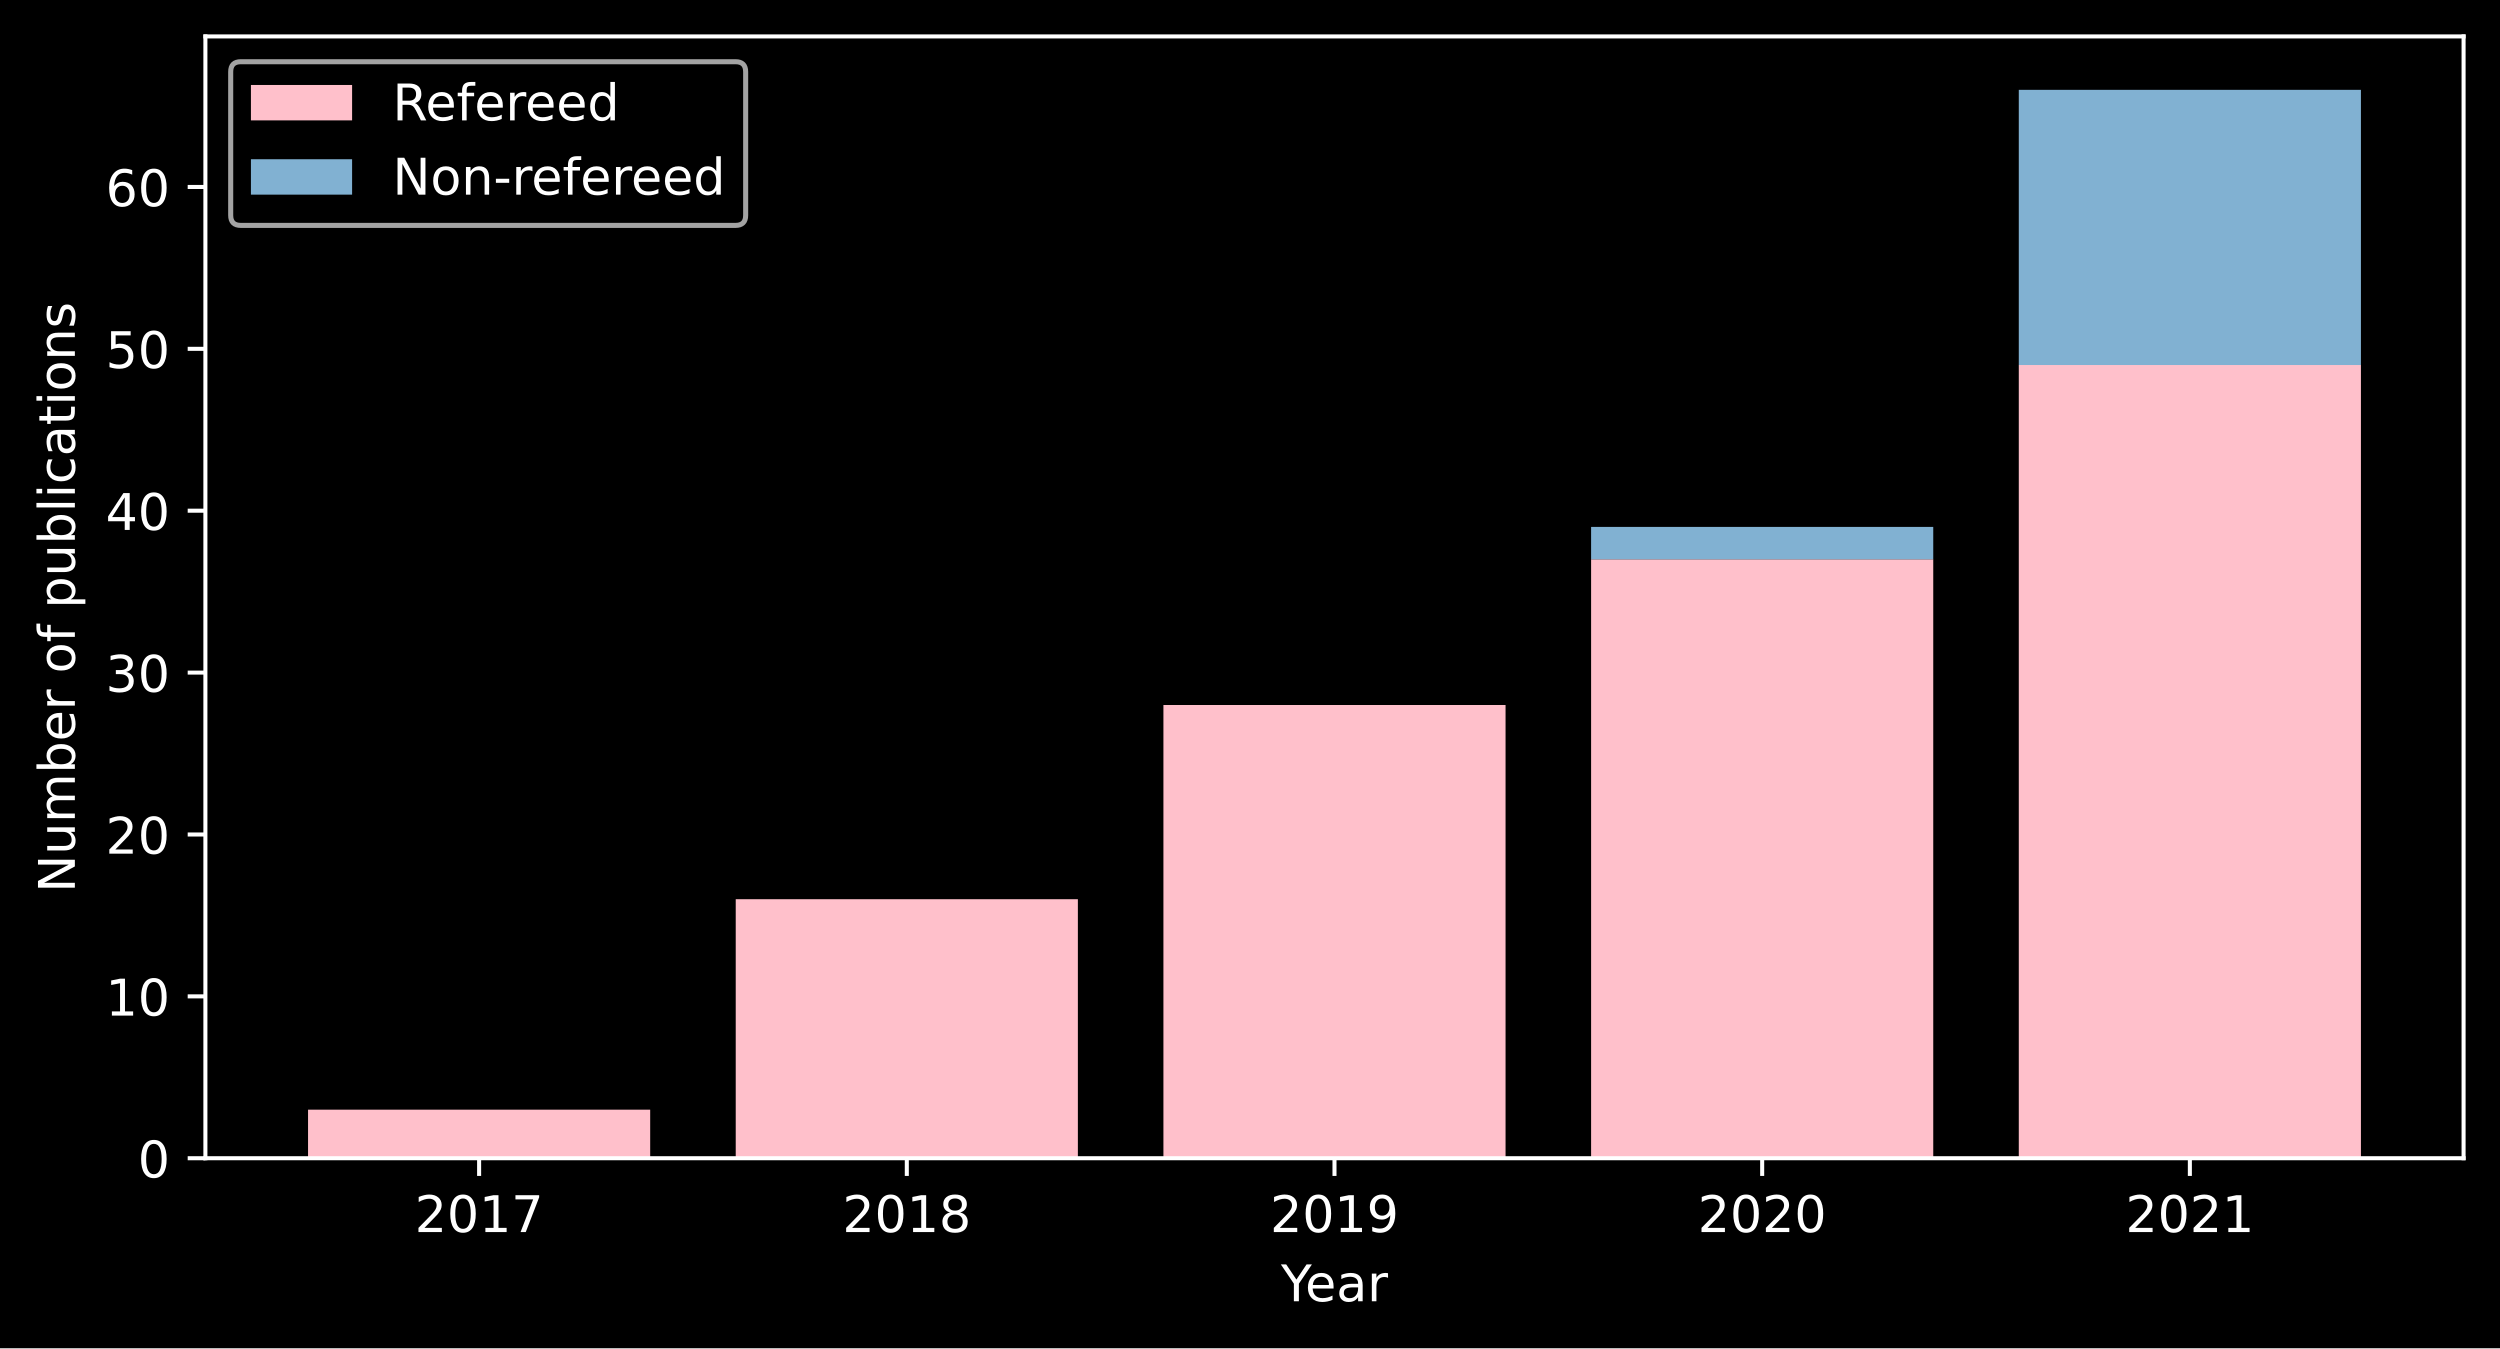
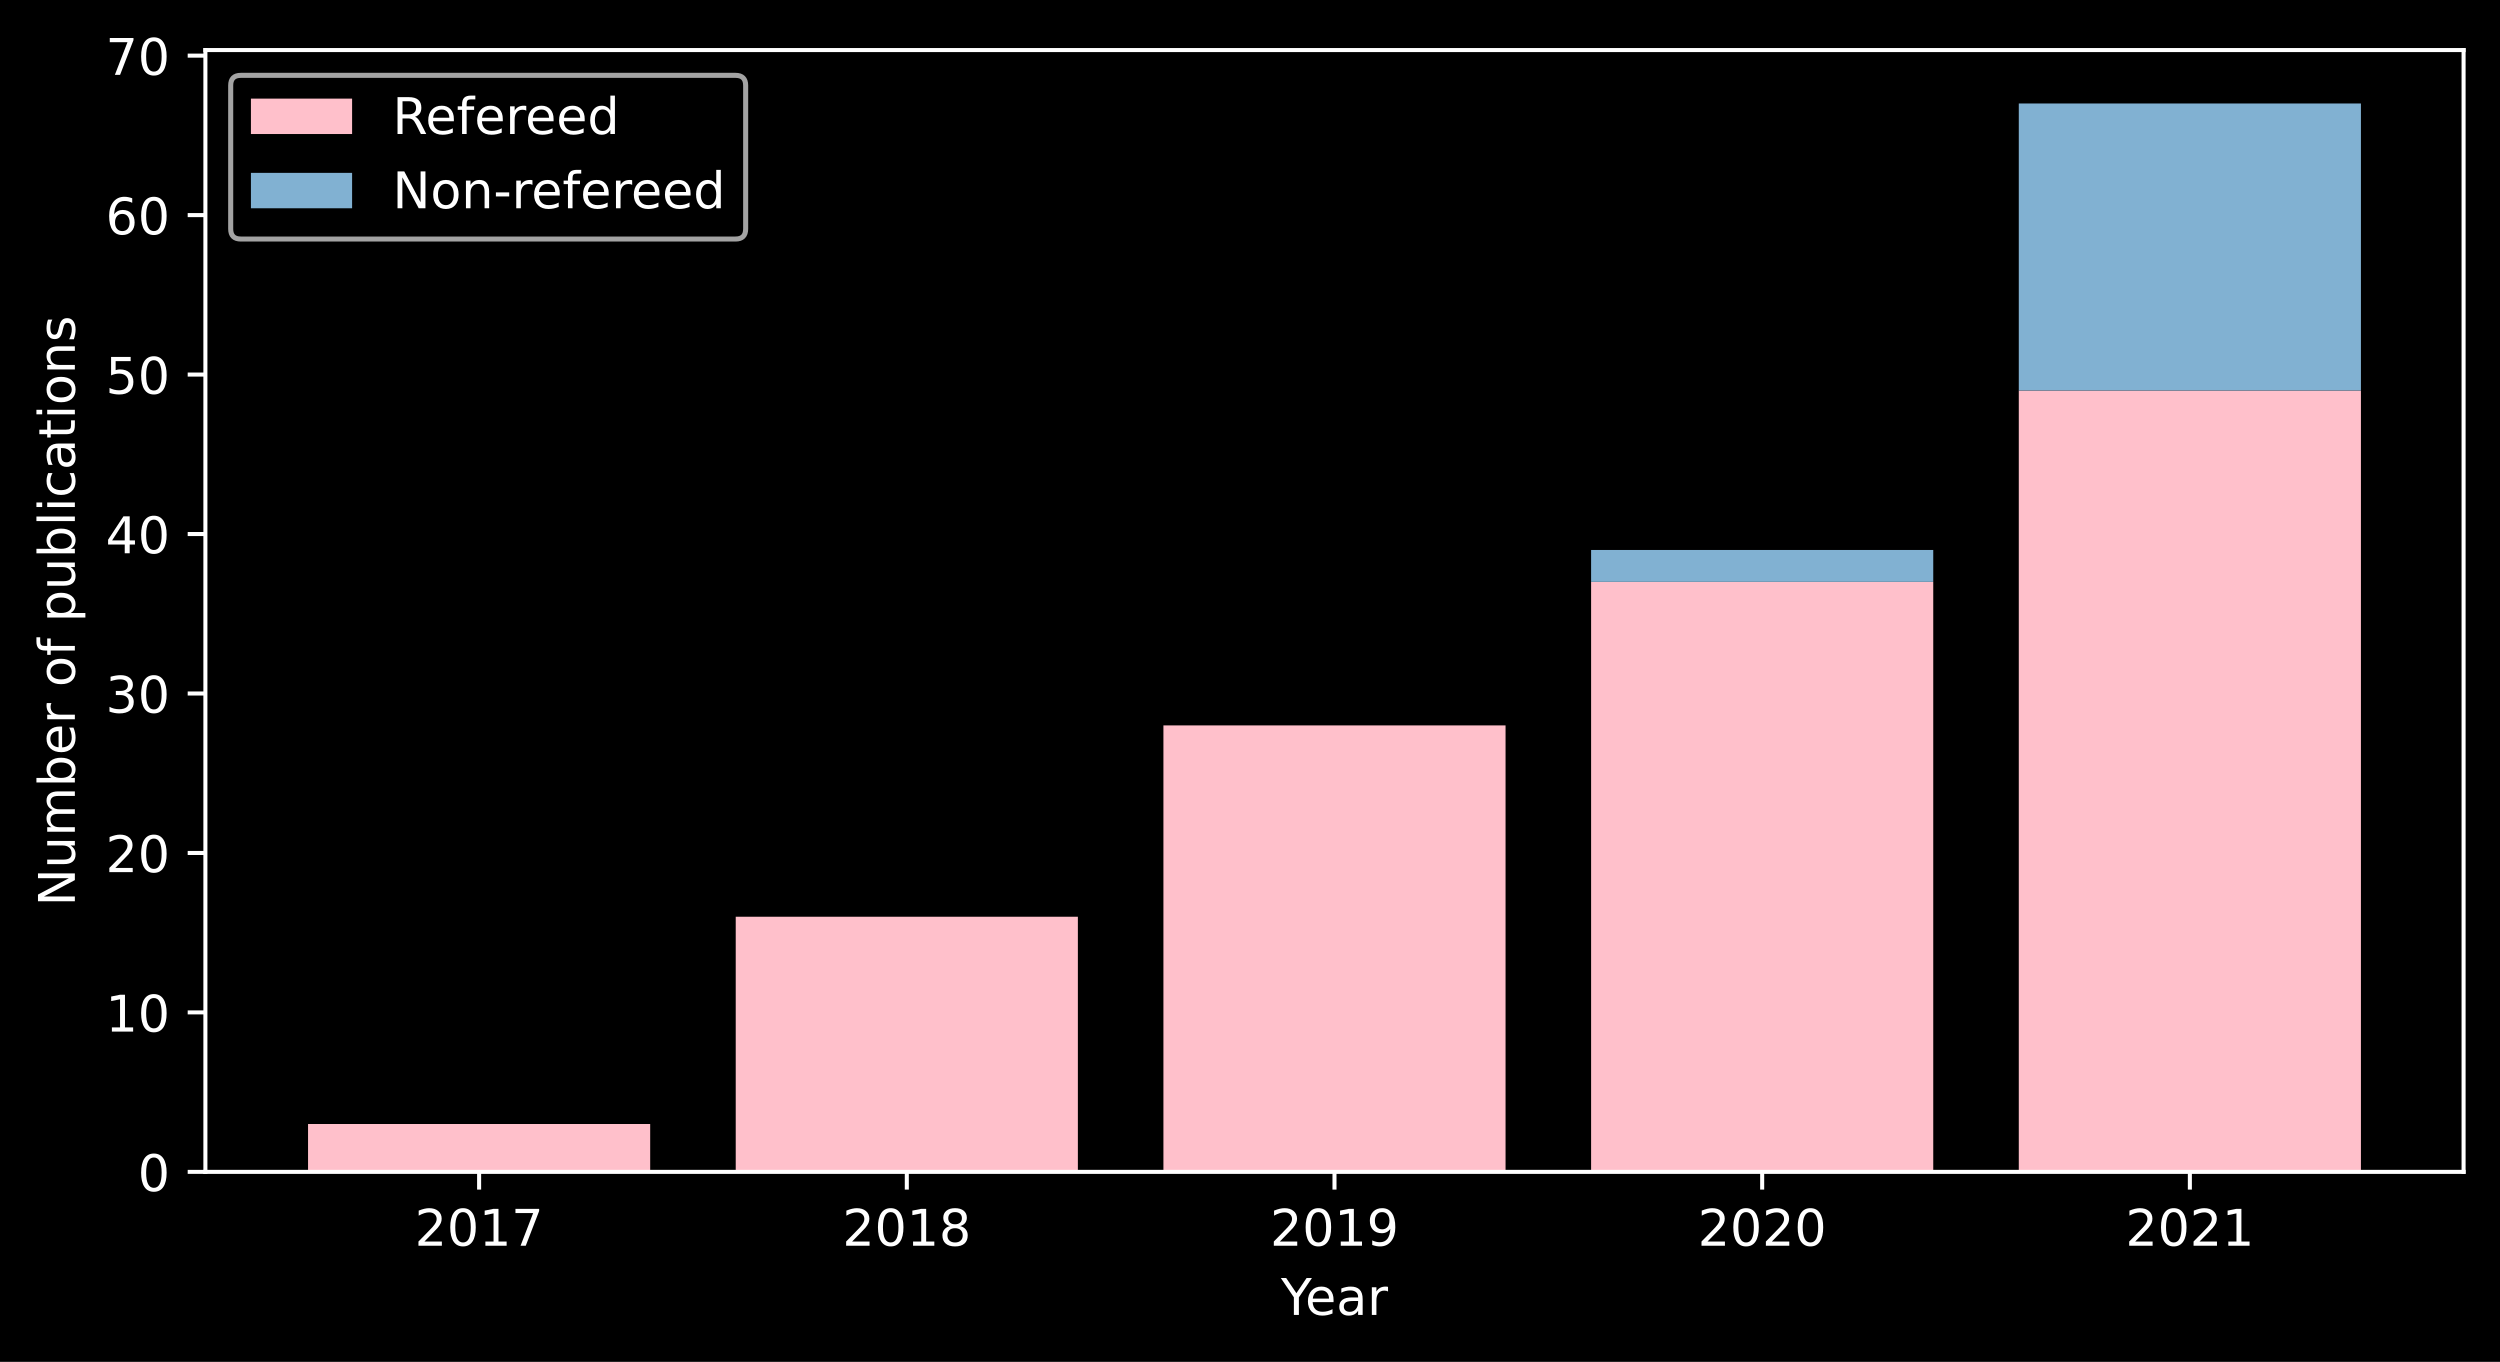
- <svg xmlns="http://www.w3.org/2000/svg" xmlns:xlink="http://www.w3.org/1999/xlink" height="266.516pt" version="1.1" viewBox="0 0 494.203 266.516" width="494.203pt">
+ <svg xmlns="http://www.w3.org/2000/svg" xmlns:xlink="http://www.w3.org/1999/xlink" height="269.212pt" version="1.1" viewBox="0 0 494.203 269.212" width="494.203pt">
  <defs>
    <style type="text/css">*{stroke-linecap:butt;stroke-linejoin:round;}</style>
  </defs>
  <g id="figure_1">
    <g id="patch_1">
-       <path d="M 0 266.516  L 494.203 266.516  L 494.203 0  L 0 0  z " />
+       <path d="M 0 269.212  L 494.203 269.212  L 494.203 0  L 0 0  z " />
    </g>
    <g id="axes_1">
      <g id="patch_2">
-         <path d="M 40.603 228.96  L 487.003 228.96  L 487.003 7.2  L 40.603 7.2  z " />
+         <path d="M 40.603 231.656  L 487.003 231.656  L 487.003 9.896  L 40.603 9.896  z " />
      </g>
      <g id="patch_3">
-         <path clip-path="url(#p106ff909c3)" d="M 399.076 228.96  L 466.712 228.96  L 466.712 72.16  L 399.076 72.16  z " style="fill:#ffc0cb;" />
+         <path clip-path="url(#p17a02d2f0f)" d="M 399.076 231.656  L 466.712 231.656  L 466.712 77.196  L 399.076 77.196  z " style="fill:#ffc0cb;" />
      </g>
      <g id="patch_4">
-         <path clip-path="url(#p106ff909c3)" d="M 314.53 228.96  L 382.167 228.96  L 382.167 110.56  L 314.53 110.56  z " style="fill:#ffc0cb;" />
+         <path clip-path="url(#p17a02d2f0f)" d="M 314.53 231.656  L 382.167 231.656  L 382.167 115.023  L 314.53 115.023  z " style="fill:#ffc0cb;" />
      </g>
      <g id="patch_5">
-         <path clip-path="url(#p106ff909c3)" d="M 229.985 228.96  L 297.621 228.96  L 297.621 139.36  L 229.985 139.36  z " style="fill:#ffc0cb;" />
+         <path clip-path="url(#p17a02d2f0f)" d="M 229.985 231.656  L 297.621 231.656  L 297.621 143.393  L 229.985 143.393  z " style="fill:#ffc0cb;" />
      </g>
      <g id="patch_6">
-         <path clip-path="url(#p106ff909c3)" d="M 145.439 228.96  L 213.076 228.96  L 213.076 177.76  L 145.439 177.76  z " style="fill:#ffc0cb;" />
+         <path clip-path="url(#p17a02d2f0f)" d="M 145.439 231.656  L 213.076 231.656  L 213.076 181.22  L 145.439 181.22  z " style="fill:#ffc0cb;" />
      </g>
      <g id="patch_7">
-         <path clip-path="url(#p106ff909c3)" d="M 60.894 228.96  L 128.53 228.96  L 128.53 219.36  L 60.894 219.36  z " style="fill:#ffc0cb;" />
+         <path clip-path="url(#p17a02d2f0f)" d="M 60.894 231.656  L 128.53 231.656  L 128.53 222.199  L 60.894 222.199  z " style="fill:#ffc0cb;" />
      </g>
      <g id="patch_8">
-         <path clip-path="url(#p106ff909c3)" d="M 399.076 72.16  L 466.712 72.16  L 466.712 17.76  L 399.076 17.76  z " style="fill:#81b1d2;" />
+         <path clip-path="url(#p17a02d2f0f)" d="M 399.076 77.196  L 466.712 77.196  L 466.712 20.456  L 399.076 20.456  z " style="fill:#81b1d2;" />
      </g>
      <g id="patch_9">
-         <path clip-path="url(#p106ff909c3)" d="M 314.53 110.56  L 382.167 110.56  L 382.167 104.16  L 314.53 104.16  z " style="fill:#81b1d2;" />
+         <path clip-path="url(#p17a02d2f0f)" d="M 314.53 115.023  L 382.167 115.023  L 382.167 108.719  L 314.53 108.719  z " style="fill:#81b1d2;" />
      </g>
      <g id="patch_10">
-         <path clip-path="url(#p106ff909c3)" d="M 229.985 139.36  L 297.621 139.36  L 297.621 139.36  L 229.985 139.36  z " style="fill:#81b1d2;" />
+         <path clip-path="url(#p17a02d2f0f)" d="M 229.985 143.393  L 297.621 143.393  L 297.621 143.393  L 229.985 143.393  z " style="fill:#81b1d2;" />
      </g>
      <g id="patch_11">
-         <path clip-path="url(#p106ff909c3)" d="M 145.439 177.76  L 213.076 177.76  L 213.076 177.76  L 145.439 177.76  z " style="fill:#81b1d2;" />
+         <path clip-path="url(#p17a02d2f0f)" d="M 145.439 181.22  L 213.076 181.22  L 213.076 181.22  L 145.439 181.22  z " style="fill:#81b1d2;" />
      </g>
      <g id="patch_12">
-         <path clip-path="url(#p106ff909c3)" d="M 60.894 219.36  L 128.53 219.36  L 128.53 219.36  L 60.894 219.36  z " style="fill:#81b1d2;" />
+         <path clip-path="url(#p17a02d2f0f)" d="M 60.894 222.199  L 128.53 222.199  L 128.53 222.199  L 60.894 222.199  z " style="fill:#81b1d2;" />
      </g>
      <g id="matplotlib.axis_1">
        <g id="xtick_1">
          <g id="line2d_1">
            <defs>
-               <path d="M 0 0  L 0 3.5  " id="m40c7999b70" style="stroke:#ffffff;stroke-width:0.8;" />
-             </defs>
-             <g>
-               <use style="fill:#ffffff;stroke:#ffffff;stroke-width:0.8;" x="432.894" xlink:href="#m40c7999b70" y="228.96" />
+               <path d="M 0 0  L 0 3.5  " id="m0d552bfa49" style="stroke:#ffffff;stroke-width:0.8;" />
+             </defs>
+             <g>
+               <use style="fill:#ffffff;stroke:#ffffff;stroke-width:0.8;" x="432.894" xlink:href="#m0d552bfa49" y="231.656" />
            </g>
          </g>
          <g id="text_1">
-             <g style="fill:#ffffff;" transform="translate(420.169 243.5584)scale(0.1 -0.1)">
+             <g style="fill:#ffffff;" transform="translate(420.169 246.2544)scale(0.1 -0.1)">
              <defs>
                <path d="M 1228 531  L 3431 531  L 3431 0  L 469 0  L 469 531  Q 828 903 1448 1529  Q 2069 2156 2228 2338  Q 2531 2678 2651 2914  Q 2772 3150 2772 3378  Q 2772 3750 2511 3984  Q 2250 4219 1831 4219  Q 1534 4219 1204 4116  Q 875 4013 500 3803  L 500 4441  Q 881 4594 1212 4672  Q 1544 4750 1819 4750  Q 2544 4750 2975 4387  Q 3406 4025 3406 3419  Q 3406 3131 3298 2873  Q 3191 2616 2906 2266  Q 2828 2175 2409 1742  Q 1991 1309 1228 531  z " id="DejaVuSans-32" transform="scale(0.015625)" />
                <path d="M 2034 4250  Q 1547 4250 1301 3770  Q 1056 3291 1056 2328  Q 1056 1369 1301 889  Q 1547 409 2034 409  Q 2525 409 2770 889  Q 3016 1369 3016 2328  Q 3016 3291 2770 3770  Q 2525 4250 2034 4250  z M 2034 4750  Q 2819 4750 3233 4129  Q 3647 3509 3647 2328  Q 3647 1150 3233 529  Q 2819 -91 2034 -91  Q 1250 -91 836 529  Q 422 1150 422 2328  Q 422 3509 836 4129  Q 1250 4750 2034 4750  z " id="DejaVuSans-30" transform="scale(0.015625)" />
                <path d="M 794 531  L 1825 531  L 1825 4091  L 703 3866  L 703 4441  L 1819 4666  L 2450 4666  L 2450 531  L 3481 531  L 3481 0  L 794 0  L 794 531  z " id="DejaVuSans-31" transform="scale(0.015625)" />
              </defs>
              <use xlink:href="#DejaVuSans-32" />
              <use x="63.623" xlink:href="#DejaVuSans-30" />
              <use x="127.246" xlink:href="#DejaVuSans-32" />
              <use x="190.869" xlink:href="#DejaVuSans-31" />
            </g>
          </g>
        </g>
        <g id="xtick_2">
          <g id="line2d_2">
            <g>
-               <use style="fill:#ffffff;stroke:#ffffff;stroke-width:0.8;" x="348.349" xlink:href="#m40c7999b70" y="228.96" />
+               <use style="fill:#ffffff;stroke:#ffffff;stroke-width:0.8;" x="348.349" xlink:href="#m0d552bfa49" y="231.656" />
            </g>
          </g>
          <g id="text_2">
-             <g style="fill:#ffffff;" transform="translate(335.6236 243.5584)scale(0.1 -0.1)">
+             <g style="fill:#ffffff;" transform="translate(335.6236 246.2544)scale(0.1 -0.1)">
              <use xlink:href="#DejaVuSans-32" />
              <use x="63.623" xlink:href="#DejaVuSans-30" />
              <use x="127.246" xlink:href="#DejaVuSans-32" />
              <use x="190.869" xlink:href="#DejaVuSans-30" />
            </g>
          </g>
        </g>
        <g id="xtick_3">
          <g id="line2d_3">
            <g>
-               <use style="fill:#ffffff;stroke:#ffffff;stroke-width:0.8;" x="263.803" xlink:href="#m40c7999b70" y="228.96" />
+               <use style="fill:#ffffff;stroke:#ffffff;stroke-width:0.8;" x="263.803" xlink:href="#m0d552bfa49" y="231.656" />
            </g>
          </g>
          <g id="text_3">
-             <g style="fill:#ffffff;" transform="translate(251.0781 243.5584)scale(0.1 -0.1)">
+             <g style="fill:#ffffff;" transform="translate(251.0781 246.2544)scale(0.1 -0.1)">
              <defs>
                <path d="M 703 97  L 703 672  Q 941 559 1184 500  Q 1428 441 1663 441  Q 2288 441 2617 861  Q 2947 1281 2994 2138  Q 2813 1869 2534 1725  Q 2256 1581 1919 1581  Q 1219 1581 811 2004  Q 403 2428 403 3163  Q 403 3881 828 4315  Q 1253 4750 1959 4750  Q 2769 4750 3195 4129  Q 3622 3509 3622 2328  Q 3622 1225 3098 567  Q 2575 -91 1691 -91  Q 1453 -91 1209 -44  Q 966 3 703 97  z M 1959 2075  Q 2384 2075 2632 2365  Q 2881 2656 2881 3163  Q 2881 3666 2632 3958  Q 2384 4250 1959 4250  Q 1534 4250 1286 3958  Q 1038 3666 1038 3163  Q 1038 2656 1286 2365  Q 1534 2075 1959 2075  z " id="DejaVuSans-39" transform="scale(0.015625)" />
              </defs>
              <use xlink:href="#DejaVuSans-32" />
              <use x="63.623" xlink:href="#DejaVuSans-30" />
              <use x="127.246" xlink:href="#DejaVuSans-31" />
              <use x="190.869" xlink:href="#DejaVuSans-39" />
            </g>
          </g>
        </g>
        <g id="xtick_4">
          <g id="line2d_4">
            <g>
-               <use style="fill:#ffffff;stroke:#ffffff;stroke-width:0.8;" x="179.258" xlink:href="#m40c7999b70" y="228.96" />
+               <use style="fill:#ffffff;stroke:#ffffff;stroke-width:0.8;" x="179.258" xlink:href="#m0d552bfa49" y="231.656" />
            </g>
          </g>
          <g id="text_4">
-             <g style="fill:#ffffff;" transform="translate(166.5327 243.5584)scale(0.1 -0.1)">
+             <g style="fill:#ffffff;" transform="translate(166.5327 246.2544)scale(0.1 -0.1)">
              <defs>
                <path d="M 2034 2216  Q 1584 2216 1326 1975  Q 1069 1734 1069 1313  Q 1069 891 1326 650  Q 1584 409 2034 409  Q 2484 409 2743 651  Q 3003 894 3003 1313  Q 3003 1734 2745 1975  Q 2488 2216 2034 2216  z M 1403 2484  Q 997 2584 770 2862  Q 544 3141 544 3541  Q 544 4100 942 4425  Q 1341 4750 2034 4750  Q 2731 4750 3128 4425  Q 3525 4100 3525 3541  Q 3525 3141 3298 2862  Q 3072 2584 2669 2484  Q 3125 2378 3379 2068  Q 3634 1759 3634 1313  Q 3634 634 3220 271  Q 2806 -91 2034 -91  Q 1263 -91 848 271  Q 434 634 434 1313  Q 434 1759 690 2068  Q 947 2378 1403 2484  z M 1172 3481  Q 1172 3119 1398 2916  Q 1625 2713 2034 2713  Q 2441 2713 2670 2916  Q 2900 3119 2900 3481  Q 2900 3844 2670 4047  Q 2441 4250 2034 4250  Q 1625 4250 1398 4047  Q 1172 3844 1172 3481  z " id="DejaVuSans-38" transform="scale(0.015625)" />
              </defs>
              <use xlink:href="#DejaVuSans-32" />
              <use x="63.623" xlink:href="#DejaVuSans-30" />
              <use x="127.246" xlink:href="#DejaVuSans-31" />
              <use x="190.869" xlink:href="#DejaVuSans-38" />
            </g>
          </g>
        </g>
        <g id="xtick_5">
          <g id="line2d_5">
            <g>
-               <use style="fill:#ffffff;stroke:#ffffff;stroke-width:0.8;" x="94.712" xlink:href="#m40c7999b70" y="228.96" />
+               <use style="fill:#ffffff;stroke:#ffffff;stroke-width:0.8;" x="94.712" xlink:href="#m0d552bfa49" y="231.656" />
            </g>
          </g>
          <g id="text_5">
-             <g style="fill:#ffffff;" transform="translate(81.98722 243.5584)scale(0.1 -0.1)">
+             <g style="fill:#ffffff;" transform="translate(81.98722 246.2544)scale(0.1 -0.1)">
              <defs>
                <path d="M 525 4666  L 3525 4666  L 3525 4397  L 1831 0  L 1172 0  L 2766 4134  L 525 4134  L 525 4666  z " id="DejaVuSans-37" transform="scale(0.015625)" />
              </defs>
              <use xlink:href="#DejaVuSans-32" />
              <use x="63.623" xlink:href="#DejaVuSans-30" />
              <use x="127.246" xlink:href="#DejaVuSans-31" />
              <use x="190.869" xlink:href="#DejaVuSans-37" />
            </g>
          </g>
        </g>
        <g id="text_6">
-           <g style="fill:#ffffff;" transform="translate(253.2156 257.2366)scale(0.1 -0.1)">
+           <g style="fill:#ffffff;" transform="translate(253.2156 259.9325)scale(0.1 -0.1)">
            <defs>
              <path d="M -13 4666  L 666 4666  L 1959 2747  L 3244 4666  L 3922 4666  L 2272 2222  L 2272 0  L 1638 0  L 1638 2222  L -13 4666  z " id="DejaVuSans-59" transform="scale(0.015625)" />
              <path d="M 3597 1894  L 3597 1613  L 953 1613  Q 991 1019 1311 708  Q 1631 397 2203 397  Q 2534 397 2845 478  Q 3156 559 3463 722  L 3463 178  Q 3153 47 2828 -22  Q 2503 -91 2169 -91  Q 1331 -91 842 396  Q 353 884 353 1716  Q 353 2575 817 3079  Q 1281 3584 2069 3584  Q 2775 3584 3186 3129  Q 3597 2675 3597 1894  z M 3022 2063  Q 3016 2534 2758 2815  Q 2500 3097 2075 3097  Q 1594 3097 1305 2825  Q 1016 2553 972 2059  L 3022 2063  z " id="DejaVuSans-65" transform="scale(0.015625)" />
              <path d="M 2194 1759  Q 1497 1759 1228 1600  Q 959 1441 959 1056  Q 959 750 1161 570  Q 1363 391 1709 391  Q 2188 391 2477 730  Q 2766 1069 2766 1631  L 2766 1759  L 2194 1759  z M 3341 1997  L 3341 0  L 2766 0  L 2766 531  Q 2569 213 2275 61  Q 1981 -91 1556 -91  Q 1019 -91 701 211  Q 384 513 384 1019  Q 384 1609 779 1909  Q 1175 2209 1959 2209  L 2766 2209  L 2766 2266  Q 2766 2663 2505 2880  Q 2244 3097 1772 3097  Q 1472 3097 1187 3025  Q 903 2953 641 2809  L 641 3341  Q 956 3463 1253 3523  Q 1550 3584 1831 3584  Q 2591 3584 2966 3190  Q 3341 2797 3341 1997  z " id="DejaVuSans-61" transform="scale(0.015625)" />
              <path d="M 2631 2963  Q 2534 3019 2420 3045  Q 2306 3072 2169 3072  Q 1681 3072 1420 2755  Q 1159 2438 1159 1844  L 1159 0  L 581 0  L 581 3500  L 1159 3500  L 1159 2956  Q 1341 3275 1631 3429  Q 1922 3584 2338 3584  Q 2397 3584 2469 3576  Q 2541 3569 2628 3553  L 2631 2963  z " id="DejaVuSans-72" transform="scale(0.015625)" />
            </defs>
            <use xlink:href="#DejaVuSans-59" />
            <use x="47.834" xlink:href="#DejaVuSans-65" />
            <use x="109.357" xlink:href="#DejaVuSans-61" />
            <use x="170.637" xlink:href="#DejaVuSans-72" />
          </g>
        </g>
      </g>
      <g id="matplotlib.axis_2">
        <g id="ytick_1">
          <g id="line2d_6">
            <defs>
-               <path d="M 0 0  L -3.5 0  " id="m7ba496c27b" style="stroke:#ffffff;stroke-width:0.8;" />
-             </defs>
-             <g>
-               <use style="fill:#ffffff;stroke:#ffffff;stroke-width:0.8;" x="40.603" xlink:href="#m7ba496c27b" y="228.96" />
+               <path d="M 0 0  L -3.5 0  " id="mc8d8abeeb1" style="stroke:#ffffff;stroke-width:0.8;" />
+             </defs>
+             <g>
+               <use style="fill:#ffffff;stroke:#ffffff;stroke-width:0.8;" x="40.603" xlink:href="#mc8d8abeeb1" y="231.656" />
            </g>
          </g>
          <g id="text_7">
-             <g style="fill:#ffffff;" transform="translate(27.24063 232.7592)scale(0.1 -0.1)">
+             <g style="fill:#ffffff;" transform="translate(27.24063 235.4552)scale(0.1 -0.1)">
              <use xlink:href="#DejaVuSans-30" />
            </g>
          </g>
        </g>
        <g id="ytick_2">
          <g id="line2d_7">
            <g>
-               <use style="fill:#ffffff;stroke:#ffffff;stroke-width:0.8;" x="40.603" xlink:href="#m7ba496c27b" y="196.96" />
+               <use style="fill:#ffffff;stroke:#ffffff;stroke-width:0.8;" x="40.603" xlink:href="#mc8d8abeeb1" y="200.134" />
            </g>
          </g>
          <g id="text_8">
-             <g style="fill:#ffffff;" transform="translate(20.87813 200.7592)scale(0.1 -0.1)">
+             <g style="fill:#ffffff;" transform="translate(20.87813 203.9328)scale(0.1 -0.1)">
              <use xlink:href="#DejaVuSans-31" />
              <use x="63.623" xlink:href="#DejaVuSans-30" />
            </g>
          </g>
        </g>
        <g id="ytick_3">
          <g id="line2d_8">
            <g>
-               <use style="fill:#ffffff;stroke:#ffffff;stroke-width:0.8;" x="40.603" xlink:href="#m7ba496c27b" y="164.96" />
+               <use style="fill:#ffffff;stroke:#ffffff;stroke-width:0.8;" x="40.603" xlink:href="#mc8d8abeeb1" y="168.611" />
            </g>
          </g>
          <g id="text_9">
-             <g style="fill:#ffffff;" transform="translate(20.87813 168.7592)scale(0.1 -0.1)">
+             <g style="fill:#ffffff;" transform="translate(20.87813 172.4104)scale(0.1 -0.1)">
              <use xlink:href="#DejaVuSans-32" />
              <use x="63.623" xlink:href="#DejaVuSans-30" />
            </g>
          </g>
        </g>
        <g id="ytick_4">
          <g id="line2d_9">
            <g>
-               <use style="fill:#ffffff;stroke:#ffffff;stroke-width:0.8;" x="40.603" xlink:href="#m7ba496c27b" y="132.96" />
+               <use style="fill:#ffffff;stroke:#ffffff;stroke-width:0.8;" x="40.603" xlink:href="#mc8d8abeeb1" y="137.089" />
            </g>
          </g>
          <g id="text_10">
-             <g style="fill:#ffffff;" transform="translate(20.87813 136.7592)scale(0.1 -0.1)">
+             <g style="fill:#ffffff;" transform="translate(20.87813 140.888)scale(0.1 -0.1)">
              <defs>
                <path d="M 2597 2516  Q 3050 2419 3304 2112  Q 3559 1806 3559 1356  Q 3559 666 3084 287  Q 2609 -91 1734 -91  Q 1441 -91 1130 -33  Q 819 25 488 141  L 488 750  Q 750 597 1062 519  Q 1375 441 1716 441  Q 2309 441 2620 675  Q 2931 909 2931 1356  Q 2931 1769 2642 2001  Q 2353 2234 1838 2234  L 1294 2234  L 1294 2753  L 1863 2753  Q 2328 2753 2575 2939  Q 2822 3125 2822 3475  Q 2822 3834 2567 4026  Q 2313 4219 1838 4219  Q 1578 4219 1281 4162  Q 984 4106 628 3988  L 628 4550  Q 988 4650 1302 4700  Q 1616 4750 1894 4750  Q 2613 4750 3031 4423  Q 3450 4097 3450 3541  Q 3450 3153 3228 2886  Q 3006 2619 2597 2516  z " id="DejaVuSans-33" transform="scale(0.015625)" />
              </defs>
              <use xlink:href="#DejaVuSans-33" />
              <use x="63.623" xlink:href="#DejaVuSans-30" />
            </g>
          </g>
        </g>
        <g id="ytick_5">
          <g id="line2d_10">
            <g>
-               <use style="fill:#ffffff;stroke:#ffffff;stroke-width:0.8;" x="40.603" xlink:href="#m7ba496c27b" y="100.96" />
+               <use style="fill:#ffffff;stroke:#ffffff;stroke-width:0.8;" x="40.603" xlink:href="#mc8d8abeeb1" y="105.566" />
            </g>
          </g>
          <g id="text_11">
-             <g style="fill:#ffffff;" transform="translate(20.87813 104.7592)scale(0.1 -0.1)">
+             <g style="fill:#ffffff;" transform="translate(20.87813 109.3656)scale(0.1 -0.1)">
              <defs>
                <path d="M 2419 4116  L 825 1625  L 2419 1625  L 2419 4116  z M 2253 4666  L 3047 4666  L 3047 1625  L 3713 1625  L 3713 1100  L 3047 1100  L 3047 0  L 2419 0  L 2419 1100  L 313 1100  L 313 1709  L 2253 4666  z " id="DejaVuSans-34" transform="scale(0.015625)" />
              </defs>
              <use xlink:href="#DejaVuSans-34" />
              <use x="63.623" xlink:href="#DejaVuSans-30" />
            </g>
          </g>
        </g>
        <g id="ytick_6">
          <g id="line2d_11">
            <g>
-               <use style="fill:#ffffff;stroke:#ffffff;stroke-width:0.8;" x="40.603" xlink:href="#m7ba496c27b" y="68.96" />
+               <use style="fill:#ffffff;stroke:#ffffff;stroke-width:0.8;" x="40.603" xlink:href="#mc8d8abeeb1" y="74.044" />
            </g>
          </g>
          <g id="text_12">
-             <g style="fill:#ffffff;" transform="translate(20.87813 72.75922)scale(0.1 -0.1)">
+             <g style="fill:#ffffff;" transform="translate(20.87813 77.84321)scale(0.1 -0.1)">
              <defs>
                <path d="M 691 4666  L 3169 4666  L 3169 4134  L 1269 4134  L 1269 2991  Q 1406 3038 1543 3061  Q 1681 3084 1819 3084  Q 2600 3084 3056 2656  Q 3513 2228 3513 1497  Q 3513 744 3044 326  Q 2575 -91 1722 -91  Q 1428 -91 1123 -41  Q 819 9 494 109  L 494 744  Q 775 591 1075 516  Q 1375 441 1709 441  Q 2250 441 2565 725  Q 2881 1009 2881 1497  Q 2881 1984 2565 2268  Q 2250 2553 1709 2553  Q 1456 2553 1204 2497  Q 953 2441 691 2322  L 691 4666  z " id="DejaVuSans-35" transform="scale(0.015625)" />
              </defs>
              <use xlink:href="#DejaVuSans-35" />
              <use x="63.623" xlink:href="#DejaVuSans-30" />
            </g>
          </g>
        </g>
        <g id="ytick_7">
          <g id="line2d_12">
            <g>
-               <use style="fill:#ffffff;stroke:#ffffff;stroke-width:0.8;" x="40.603" xlink:href="#m7ba496c27b" y="36.96" />
+               <use style="fill:#ffffff;stroke:#ffffff;stroke-width:0.8;" x="40.603" xlink:href="#mc8d8abeeb1" y="42.522" />
            </g>
          </g>
          <g id="text_13">
-             <g style="fill:#ffffff;" transform="translate(20.87813 40.75922)scale(0.1 -0.1)">
+             <g style="fill:#ffffff;" transform="translate(20.87813 46.32083)scale(0.1 -0.1)">
              <defs>
                <path d="M 2113 2584  Q 1688 2584 1439 2293  Q 1191 2003 1191 1497  Q 1191 994 1439 701  Q 1688 409 2113 409  Q 2538 409 2786 701  Q 3034 994 3034 1497  Q 3034 2003 2786 2293  Q 2538 2584 2113 2584  z M 3366 4563  L 3366 3988  Q 3128 4100 2886 4159  Q 2644 4219 2406 4219  Q 1781 4219 1451 3797  Q 1122 3375 1075 2522  Q 1259 2794 1537 2939  Q 1816 3084 2150 3084  Q 2853 3084 3261 2657  Q 3669 2231 3669 1497  Q 3669 778 3244 343  Q 2819 -91 2113 -91  Q 1303 -91 875 529  Q 447 1150 447 2328  Q 447 3434 972 4092  Q 1497 4750 2381 4750  Q 2619 4750 2861 4703  Q 3103 4656 3366 4563  z " id="DejaVuSans-36" transform="scale(0.015625)" />
              </defs>
              <use xlink:href="#DejaVuSans-36" />
              <use x="63.623" xlink:href="#DejaVuSans-30" />
            </g>
          </g>
        </g>
-         <g id="text_14">
-           <g style="fill:#ffffff;" transform="translate(14.79844 176.4542)rotate(-90)scale(0.1 -0.1)">
+         <g id="ytick_8">
+           <g id="line2d_13">
+             <g>
+               <use style="fill:#ffffff;stroke:#ffffff;stroke-width:0.8;" x="40.603" xlink:href="#mc8d8abeeb1" y="10.999" />
+             </g>
+           </g>
+           <g id="text_14">
+             <g style="fill:#ffffff;" transform="translate(20.87813 14.79844)scale(0.1 -0.1)">
+               <use xlink:href="#DejaVuSans-37" />
+               <use x="63.623" xlink:href="#DejaVuSans-30" />
+             </g>
+           </g>
+         </g>
+         <g id="text_15">
+           <g style="fill:#ffffff;" transform="translate(14.79844 179.1502)rotate(-90)scale(0.1 -0.1)">
            <defs>
              <path d="M 628 4666  L 1478 4666  L 3547 763  L 3547 4666  L 4159 4666  L 4159 0  L 3309 0  L 1241 3903  L 1241 0  L 628 0  L 628 4666  z " id="DejaVuSans-4e" transform="scale(0.015625)" />
              <path d="M 544 1381  L 544 3500  L 1119 3500  L 1119 1403  Q 1119 906 1312 657  Q 1506 409 1894 409  Q 2359 409 2629 706  Q 2900 1003 2900 1516  L 2900 3500  L 3475 3500  L 3475 0  L 2900 0  L 2900 538  Q 2691 219 2414 64  Q 2138 -91 1772 -91  Q 1169 -91 856 284  Q 544 659 544 1381  z M 1991 3584  L 1991 3584  z " id="DejaVuSans-75" transform="scale(0.015625)" />
              <path d="M 3328 2828  Q 3544 3216 3844 3400  Q 4144 3584 4550 3584  Q 5097 3584 5394 3201  Q 5691 2819 5691 2113  L 5691 0  L 5113 0  L 5113 2094  Q 5113 2597 4934 2840  Q 4756 3084 4391 3084  Q 3944 3084 3684 2787  Q 3425 2491 3425 1978  L 3425 0  L 2847 0  L 2847 2094  Q 2847 2600 2669 2842  Q 2491 3084 2119 3084  Q 1678 3084 1418 2786  Q 1159 2488 1159 1978  L 1159 0  L 581 0  L 581 3500  L 1159 3500  L 1159 2956  Q 1356 3278 1631 3431  Q 1906 3584 2284 3584  Q 2666 3584 2933 3390  Q 3200 3197 3328 2828  z " id="DejaVuSans-6d" transform="scale(0.015625)" />
              <path d="M 3116 1747  Q 3116 2381 2855 2742  Q 2594 3103 2138 3103  Q 1681 3103 1420 2742  Q 1159 2381 1159 1747  Q 1159 1113 1420 752  Q 1681 391 2138 391  Q 2594 391 2855 752  Q 3116 1113 3116 1747  z M 1159 2969  Q 1341 3281 1617 3432  Q 1894 3584 2278 3584  Q 2916 3584 3314 3078  Q 3713 2572 3713 1747  Q 3713 922 3314 415  Q 2916 -91 2278 -91  Q 1894 -91 1617 61  Q 1341 213 1159 525  L 1159 0  L 581 0  L 581 4863  L 1159 4863  L 1159 2969  z " id="DejaVuSans-62" transform="scale(0.015625)" />
              <path id="DejaVuSans-20" transform="scale(0.015625)" />
              <path d="M 1959 3097  Q 1497 3097 1228 2736  Q 959 2375 959 1747  Q 959 1119 1226 758  Q 1494 397 1959 397  Q 2419 397 2687 759  Q 2956 1122 2956 1747  Q 2956 2369 2687 2733  Q 2419 3097 1959 3097  z M 1959 3584  Q 2709 3584 3137 3096  Q 3566 2609 3566 1747  Q 3566 888 3137 398  Q 2709 -91 1959 -91  Q 1206 -91 779 398  Q 353 888 353 1747  Q 353 2609 779 3096  Q 1206 3584 1959 3584  z " id="DejaVuSans-6f" transform="scale(0.015625)" />
              <path d="M 2375 4863  L 2375 4384  L 1825 4384  Q 1516 4384 1395 4259  Q 1275 4134 1275 3809  L 1275 3500  L 2222 3500  L 2222 3053  L 1275 3053  L 1275 0  L 697 0  L 697 3053  L 147 3053  L 147 3500  L 697 3500  L 697 3744  Q 697 4328 969 4595  Q 1241 4863 1831 4863  L 2375 4863  z " id="DejaVuSans-66" transform="scale(0.015625)" />
              <path d="M 1159 525  L 1159 -1331  L 581 -1331  L 581 3500  L 1159 3500  L 1159 2969  Q 1341 3281 1617 3432  Q 1894 3584 2278 3584  Q 2916 3584 3314 3078  Q 3713 2572 3713 1747  Q 3713 922 3314 415  Q 2916 -91 2278 -91  Q 1894 -91 1617 61  Q 1341 213 1159 525  z M 3116 1747  Q 3116 2381 2855 2742  Q 2594 3103 2138 3103  Q 1681 3103 1420 2742  Q 1159 2381 1159 1747  Q 1159 1113 1420 752  Q 1681 391 2138 391  Q 2594 391 2855 752  Q 3116 1113 3116 1747  z " id="DejaVuSans-70" transform="scale(0.015625)" />
              <path d="M 603 4863  L 1178 4863  L 1178 0  L 603 0  L 603 4863  z " id="DejaVuSans-6c" transform="scale(0.015625)" />
              <path d="M 603 3500  L 1178 3500  L 1178 0  L 603 0  L 603 3500  z M 603 4863  L 1178 4863  L 1178 4134  L 603 4134  L 603 4863  z " id="DejaVuSans-69" transform="scale(0.015625)" />
              <path d="M 3122 3366  L 3122 2828  Q 2878 2963 2633 3030  Q 2388 3097 2138 3097  Q 1578 3097 1268 2742  Q 959 2388 959 1747  Q 959 1106 1268 751  Q 1578 397 2138 397  Q 2388 397 2633 464  Q 2878 531 3122 666  L 3122 134  Q 2881 22 2623 -34  Q 2366 -91 2075 -91  Q 1284 -91 818 406  Q 353 903 353 1747  Q 353 2603 823 3093  Q 1294 3584 2113 3584  Q 2378 3584 2631 3529  Q 2884 3475 3122 3366  z " id="DejaVuSans-63" transform="scale(0.015625)" />
              <path d="M 1172 4494  L 1172 3500  L 2356 3500  L 2356 3053  L 1172 3053  L 1172 1153  Q 1172 725 1289 603  Q 1406 481 1766 481  L 2356 481  L 2356 0  L 1766 0  Q 1100 0 847 248  Q 594 497 594 1153  L 594 3053  L 172 3053  L 172 3500  L 594 3500  L 594 4494  L 1172 4494  z " id="DejaVuSans-74" transform="scale(0.015625)" />
              <path d="M 3513 2113  L 3513 0  L 2938 0  L 2938 2094  Q 2938 2591 2744 2837  Q 2550 3084 2163 3084  Q 1697 3084 1428 2787  Q 1159 2491 1159 1978  L 1159 0  L 581 0  L 581 3500  L 1159 3500  L 1159 2956  Q 1366 3272 1645 3428  Q 1925 3584 2291 3584  Q 2894 3584 3203 3211  Q 3513 2838 3513 2113  z " id="DejaVuSans-6e" transform="scale(0.015625)" />
              <path d="M 2834 3397  L 2834 2853  Q 2591 2978 2328 3040  Q 2066 3103 1784 3103  Q 1356 3103 1142 2972  Q 928 2841 928 2578  Q 928 2378 1081 2264  Q 1234 2150 1697 2047  L 1894 2003  Q 2506 1872 2764 1633  Q 3022 1394 3022 966  Q 3022 478 2636 193  Q 2250 -91 1575 -91  Q 1294 -91 989 -36  Q 684 19 347 128  L 347 722  Q 666 556 975 473  Q 1284 391 1588 391  Q 1994 391 2212 530  Q 2431 669 2431 922  Q 2431 1156 2273 1281  Q 2116 1406 1581 1522  L 1381 1569  Q 847 1681 609 1914  Q 372 2147 372 2553  Q 372 3047 722 3315  Q 1072 3584 1716 3584  Q 2034 3584 2315 3537  Q 2597 3491 2834 3397  z " id="DejaVuSans-73" transform="scale(0.015625)" />
            </defs>
            <use xlink:href="#DejaVuSans-4e" />
            <use x="74.805" xlink:href="#DejaVuSans-75" />
            <use x="138.184" xlink:href="#DejaVuSans-6d" />
            <use x="235.596" xlink:href="#DejaVuSans-62" />
            <use x="299.072" xlink:href="#DejaVuSans-65" />
            <use x="360.596" xlink:href="#DejaVuSans-72" />
            <use x="401.709" xlink:href="#DejaVuSans-20" />
            <use x="433.496" xlink:href="#DejaVuSans-6f" />
            <use x="494.678" xlink:href="#DejaVuSans-66" />
            <use x="529.883" xlink:href="#DejaVuSans-20" />
            <use x="561.67" xlink:href="#DejaVuSans-70" />
            <use x="625.146" xlink:href="#DejaVuSans-75" />
            <use x="688.525" xlink:href="#DejaVuSans-62" />
            <use x="752.002" xlink:href="#DejaVuSans-6c" />
            <use x="779.785" xlink:href="#DejaVuSans-69" />
            <use x="807.568" xlink:href="#DejaVuSans-63" />
            <use x="862.549" xlink:href="#DejaVuSans-61" />
            <use x="923.828" xlink:href="#DejaVuSans-74" />
            <use x="963.037" xlink:href="#DejaVuSans-69" />
            <use x="990.82" xlink:href="#DejaVuSans-6f" />
            <use x="1052.002" xlink:href="#DejaVuSans-6e" />
            <use x="1115.381" xlink:href="#DejaVuSans-73" />
          </g>
        </g>
      </g>
      <g id="patch_13">
-         <path d="M 40.603 228.96  L 40.603 7.2  " style="fill:none;stroke:#ffffff;stroke-linecap:square;stroke-linejoin:miter;stroke-width:0.8;" />
+         <path d="M 40.603 231.656  L 40.603 9.896  " style="fill:none;stroke:#ffffff;stroke-linecap:square;stroke-linejoin:miter;stroke-width:0.8;" />
      </g>
      <g id="patch_14">
-         <path d="M 487.003 228.96  L 487.003 7.2  " style="fill:none;stroke:#ffffff;stroke-linecap:square;stroke-linejoin:miter;stroke-width:0.8;" />
+         <path d="M 487.003 231.656  L 487.003 9.896  " style="fill:none;stroke:#ffffff;stroke-linecap:square;stroke-linejoin:miter;stroke-width:0.8;" />
      </g>
      <g id="patch_15">
-         <path d="M 40.603 228.96  L 487.003 228.96  " style="fill:none;stroke:#ffffff;stroke-linecap:square;stroke-linejoin:miter;stroke-width:0.8;" />
+         <path d="M 40.603 231.656  L 487.003 231.656  " style="fill:none;stroke:#ffffff;stroke-linecap:square;stroke-linejoin:miter;stroke-width:0.8;" />
      </g>
      <g id="patch_16">
-         <path d="M 40.603 7.2  L 487.003 7.2  " style="fill:none;stroke:#ffffff;stroke-linecap:square;stroke-linejoin:miter;stroke-width:0.8;" />
+         <path d="M 40.603 9.896  L 487.003 9.896  " style="fill:none;stroke:#ffffff;stroke-linecap:square;stroke-linejoin:miter;stroke-width:0.8;" />
      </g>
      <g id="legend_1">
        <g id="patch_17">
-           <path d="M 47.603 44.556  L 145.402 44.556  Q 147.402 44.556 147.402 42.556  L 147.402 14.2  Q 147.402 12.2 145.402 12.2  L 47.603 12.2  Q 45.603 12.2 45.603 14.2  L 45.603 42.556  Q 45.603 44.556 47.603 44.556  z " style="opacity:0.8;stroke:#cccccc;stroke-linejoin:miter;" />
+           <path d="M 47.603 47.252  L 145.402 47.252  Q 147.402 47.252 147.402 45.252  L 147.402 16.896  Q 147.402 14.896 145.402 14.896  L 47.603 14.896  Q 45.603 14.896 45.603 16.896  L 45.603 45.252  Q 45.603 47.252 47.603 47.252  z " style="opacity:0.8;stroke:#cccccc;stroke-linejoin:miter;" />
        </g>
        <g id="patch_18">
-           <path d="M 49.603 23.798  L 69.603 23.798  L 69.603 16.798  L 49.603 16.798  z " style="fill:#ffc0cb;" />
-         </g>
-         <g id="text_15">
-           <g style="fill:#ffffff;" transform="translate(77.60313 23.79844)scale(0.1 -0.1)">
+           <path d="M 49.603 26.494  L 69.603 26.494  L 69.603 19.494  L 49.603 19.494  z " style="fill:#ffc0cb;" />
+         </g>
+         <g id="text_16">
+           <g style="fill:#ffffff;" transform="translate(77.60313 26.49437)scale(0.1 -0.1)">
            <defs>
              <path d="M 2841 2188  Q 3044 2119 3236 1894  Q 3428 1669 3622 1275  L 4263 0  L 3584 0  L 2988 1197  Q 2756 1666 2539 1819  Q 2322 1972 1947 1972  L 1259 1972  L 1259 0  L 628 0  L 628 4666  L 2053 4666  Q 2853 4666 3247 4331  Q 3641 3997 3641 3322  Q 3641 2881 3436 2590  Q 3231 2300 2841 2188  z M 1259 4147  L 1259 2491  L 2053 2491  Q 2509 2491 2742 2702  Q 2975 2913 2975 3322  Q 2975 3731 2742 3939  Q 2509 4147 2053 4147  L 1259 4147  z " id="DejaVuSans-52" transform="scale(0.015625)" />
              <path d="M 2906 2969  L 2906 4863  L 3481 4863  L 3481 0  L 2906 0  L 2906 525  Q 2725 213 2448 61  Q 2172 -91 1784 -91  Q 1150 -91 751 415  Q 353 922 353 1747  Q 353 2572 751 3078  Q 1150 3584 1784 3584  Q 2172 3584 2448 3432  Q 2725 3281 2906 2969  z M 947 1747  Q 947 1113 1208 752  Q 1469 391 1925 391  Q 2381 391 2643 752  Q 2906 1113 2906 1747  Q 2906 2381 2643 2742  Q 2381 3103 1925 3103  Q 1469 3103 1208 2742  Q 947 2381 947 1747  z " id="DejaVuSans-64" transform="scale(0.015625)" />
            </defs>
            <use xlink:href="#DejaVuSans-52" />
            <use x="64.982" xlink:href="#DejaVuSans-65" />
            <use x="126.506" xlink:href="#DejaVuSans-66" />
            <use x="161.711" xlink:href="#DejaVuSans-65" />
            <use x="223.234" xlink:href="#DejaVuSans-72" />
            <use x="262.098" xlink:href="#DejaVuSans-65" />
            <use x="323.621" xlink:href="#DejaVuSans-65" />
            <use x="385.145" xlink:href="#DejaVuSans-64" />
          </g>
        </g>
        <g id="patch_19">
-           <path d="M 49.603 38.477  L 69.603 38.477  L 69.603 31.477  L 49.603 31.477  z " style="fill:#81b1d2;" />
-         </g>
-         <g id="text_16">
-           <g style="fill:#ffffff;" transform="translate(77.60313 38.47656)scale(0.1 -0.1)">
+           <path d="M 49.603 41.172  L 69.603 41.172  L 69.603 34.172  L 49.603 34.172  z " style="fill:#81b1d2;" />
+         </g>
+         <g id="text_17">
+           <g style="fill:#ffffff;" transform="translate(77.60313 41.1725)scale(0.1 -0.1)">
            <defs>
              <path d="M 313 2009  L 1997 2009  L 1997 1497  L 313 1497  L 313 2009  z " id="DejaVuSans-2d" transform="scale(0.015625)" />
            </defs>
            <use xlink:href="#DejaVuSans-4e" />
            <use x="74.805" xlink:href="#DejaVuSans-6f" />
            <use x="135.986" xlink:href="#DejaVuSans-6e" />
            <use x="199.365" xlink:href="#DejaVuSans-2d" />
            <use x="235.449" xlink:href="#DejaVuSans-72" />
            <use x="274.312" xlink:href="#DejaVuSans-65" />
            <use x="335.836" xlink:href="#DejaVuSans-66" />
            <use x="371.041" xlink:href="#DejaVuSans-65" />
            <use x="432.564" xlink:href="#DejaVuSans-72" />
            <use x="471.428" xlink:href="#DejaVuSans-65" />
            <use x="532.951" xlink:href="#DejaVuSans-65" />
            <use x="594.475" xlink:href="#DejaVuSans-64" />
          </g>
        </g>
      </g>
    </g>
  </g>
  <defs>
-     <clipPath id="p106ff909c3">
-       <rect height="221.76" width="446.4" x="40.603" y="7.2" />
+     <clipPath id="p17a02d2f0f">
+       <rect height="221.76" width="446.4" x="40.603" y="9.896" />
    </clipPath>
  </defs>
</svg>
